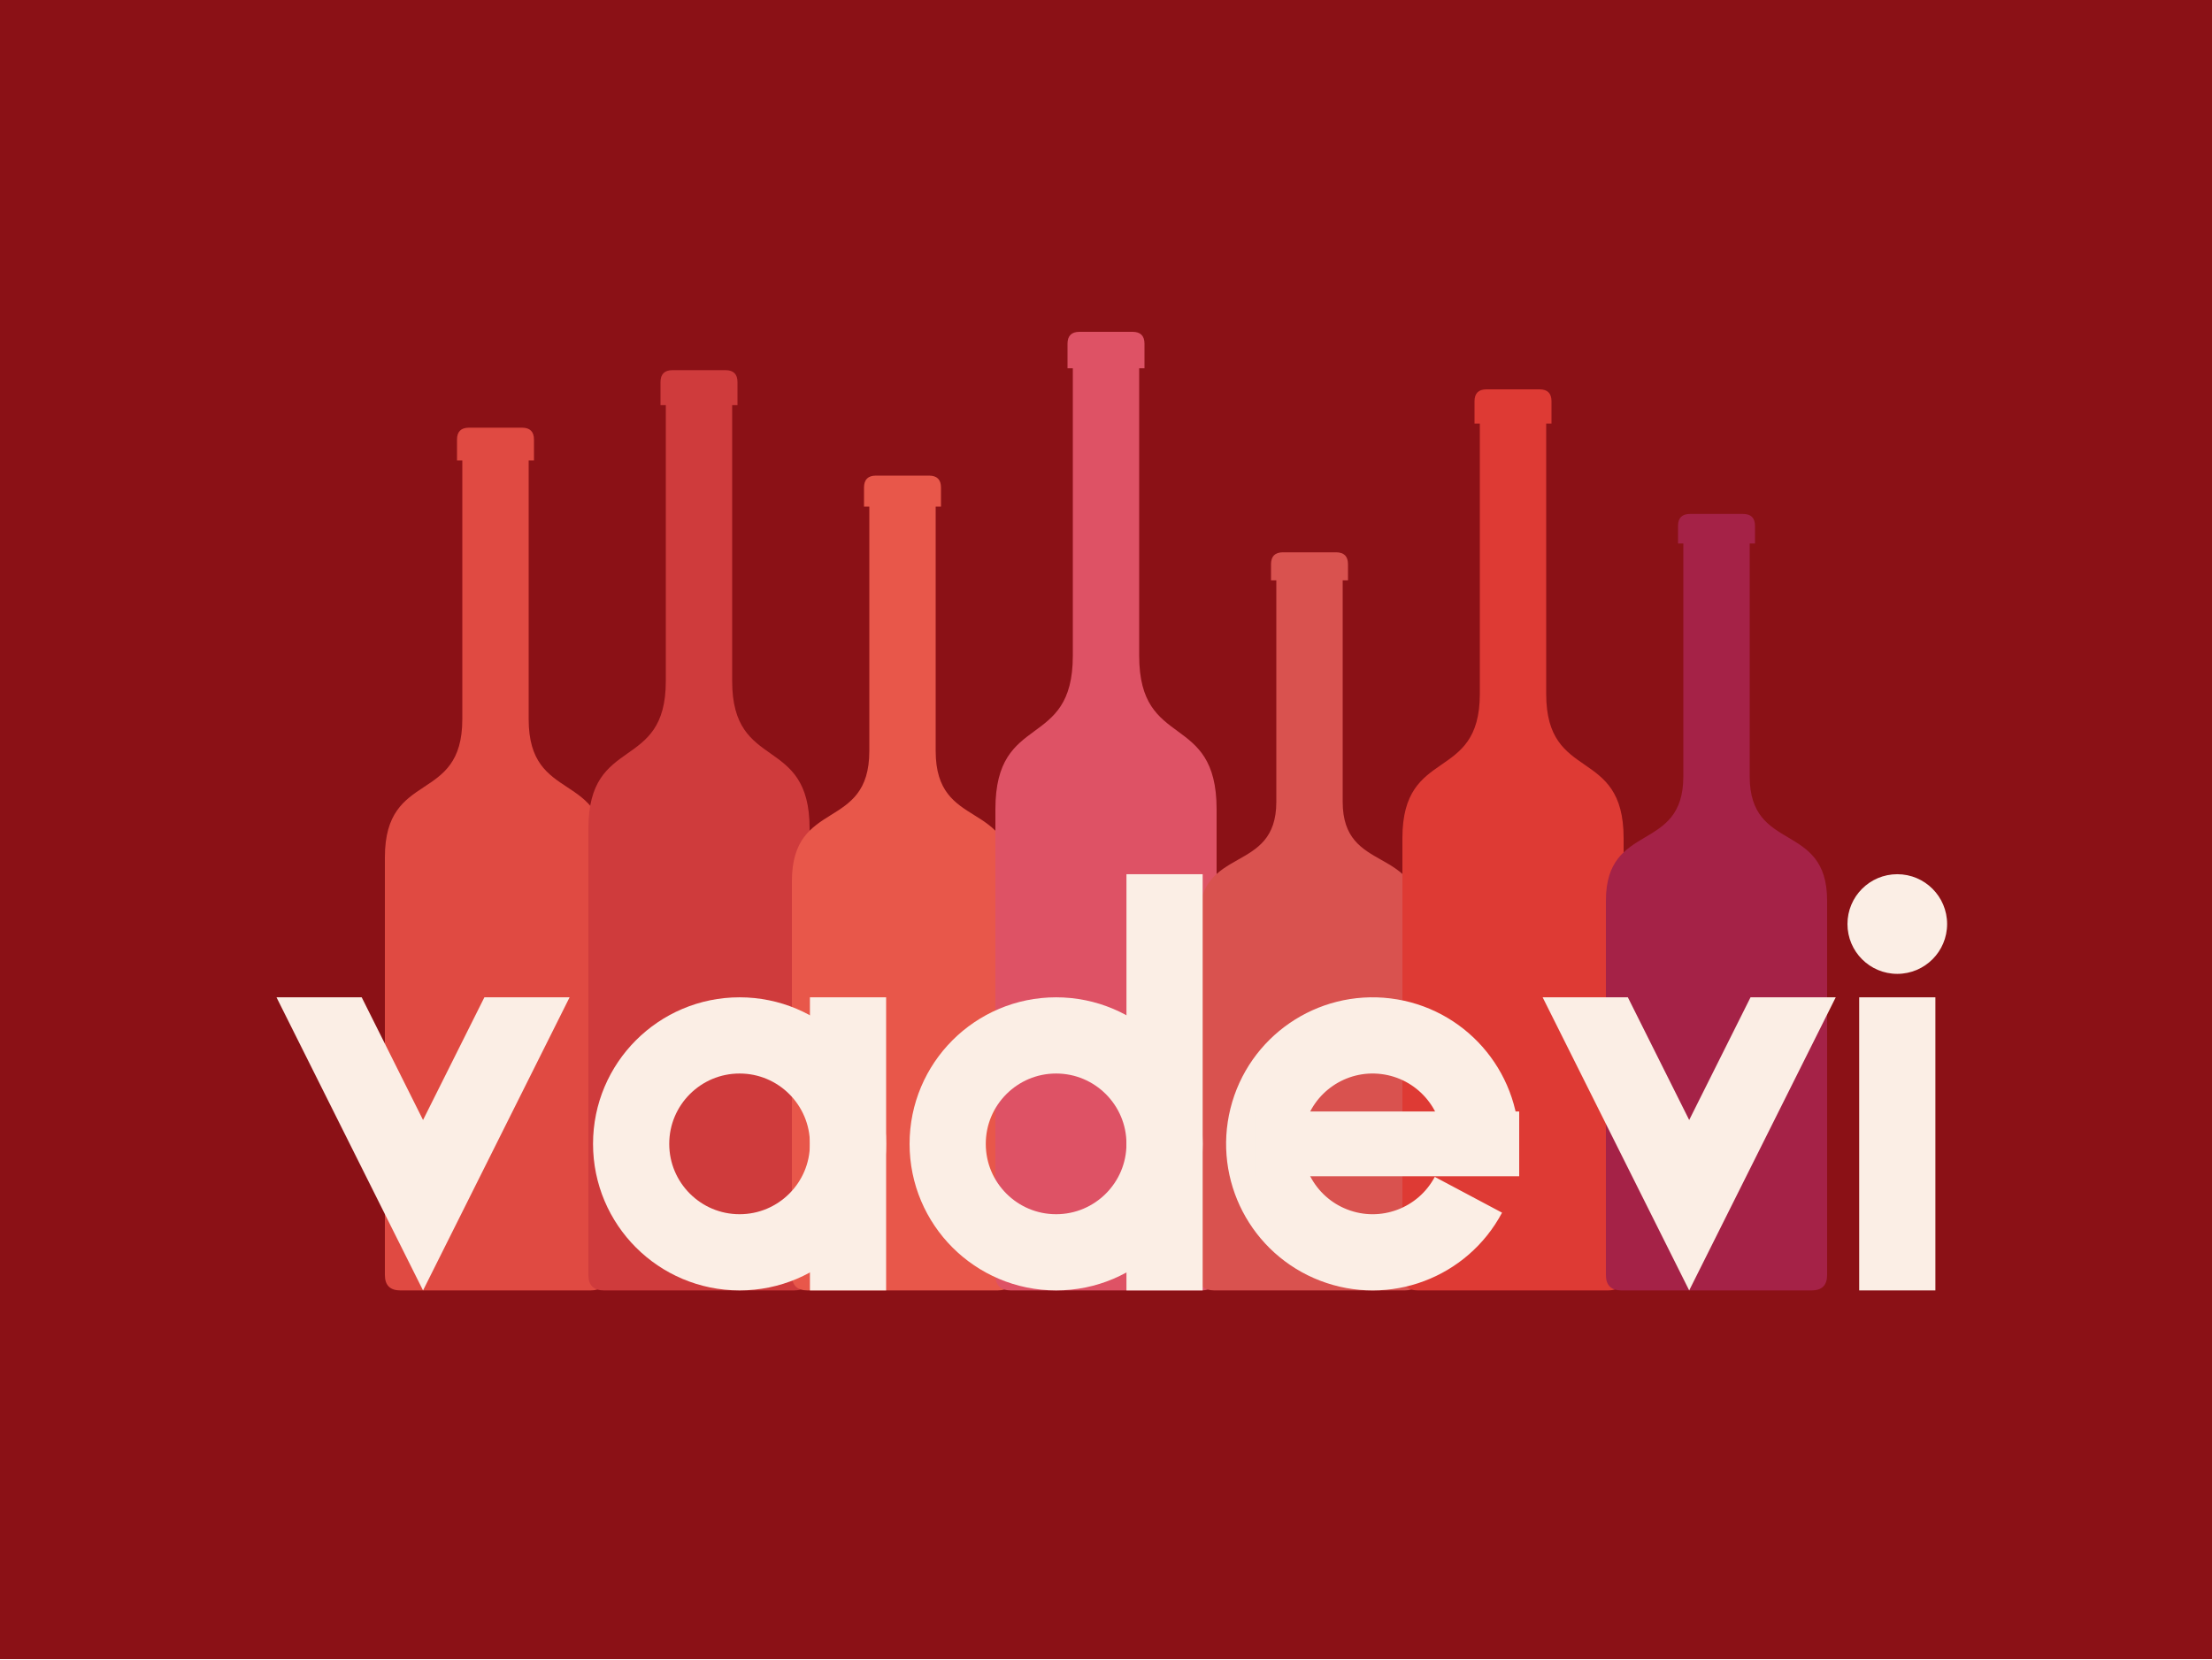
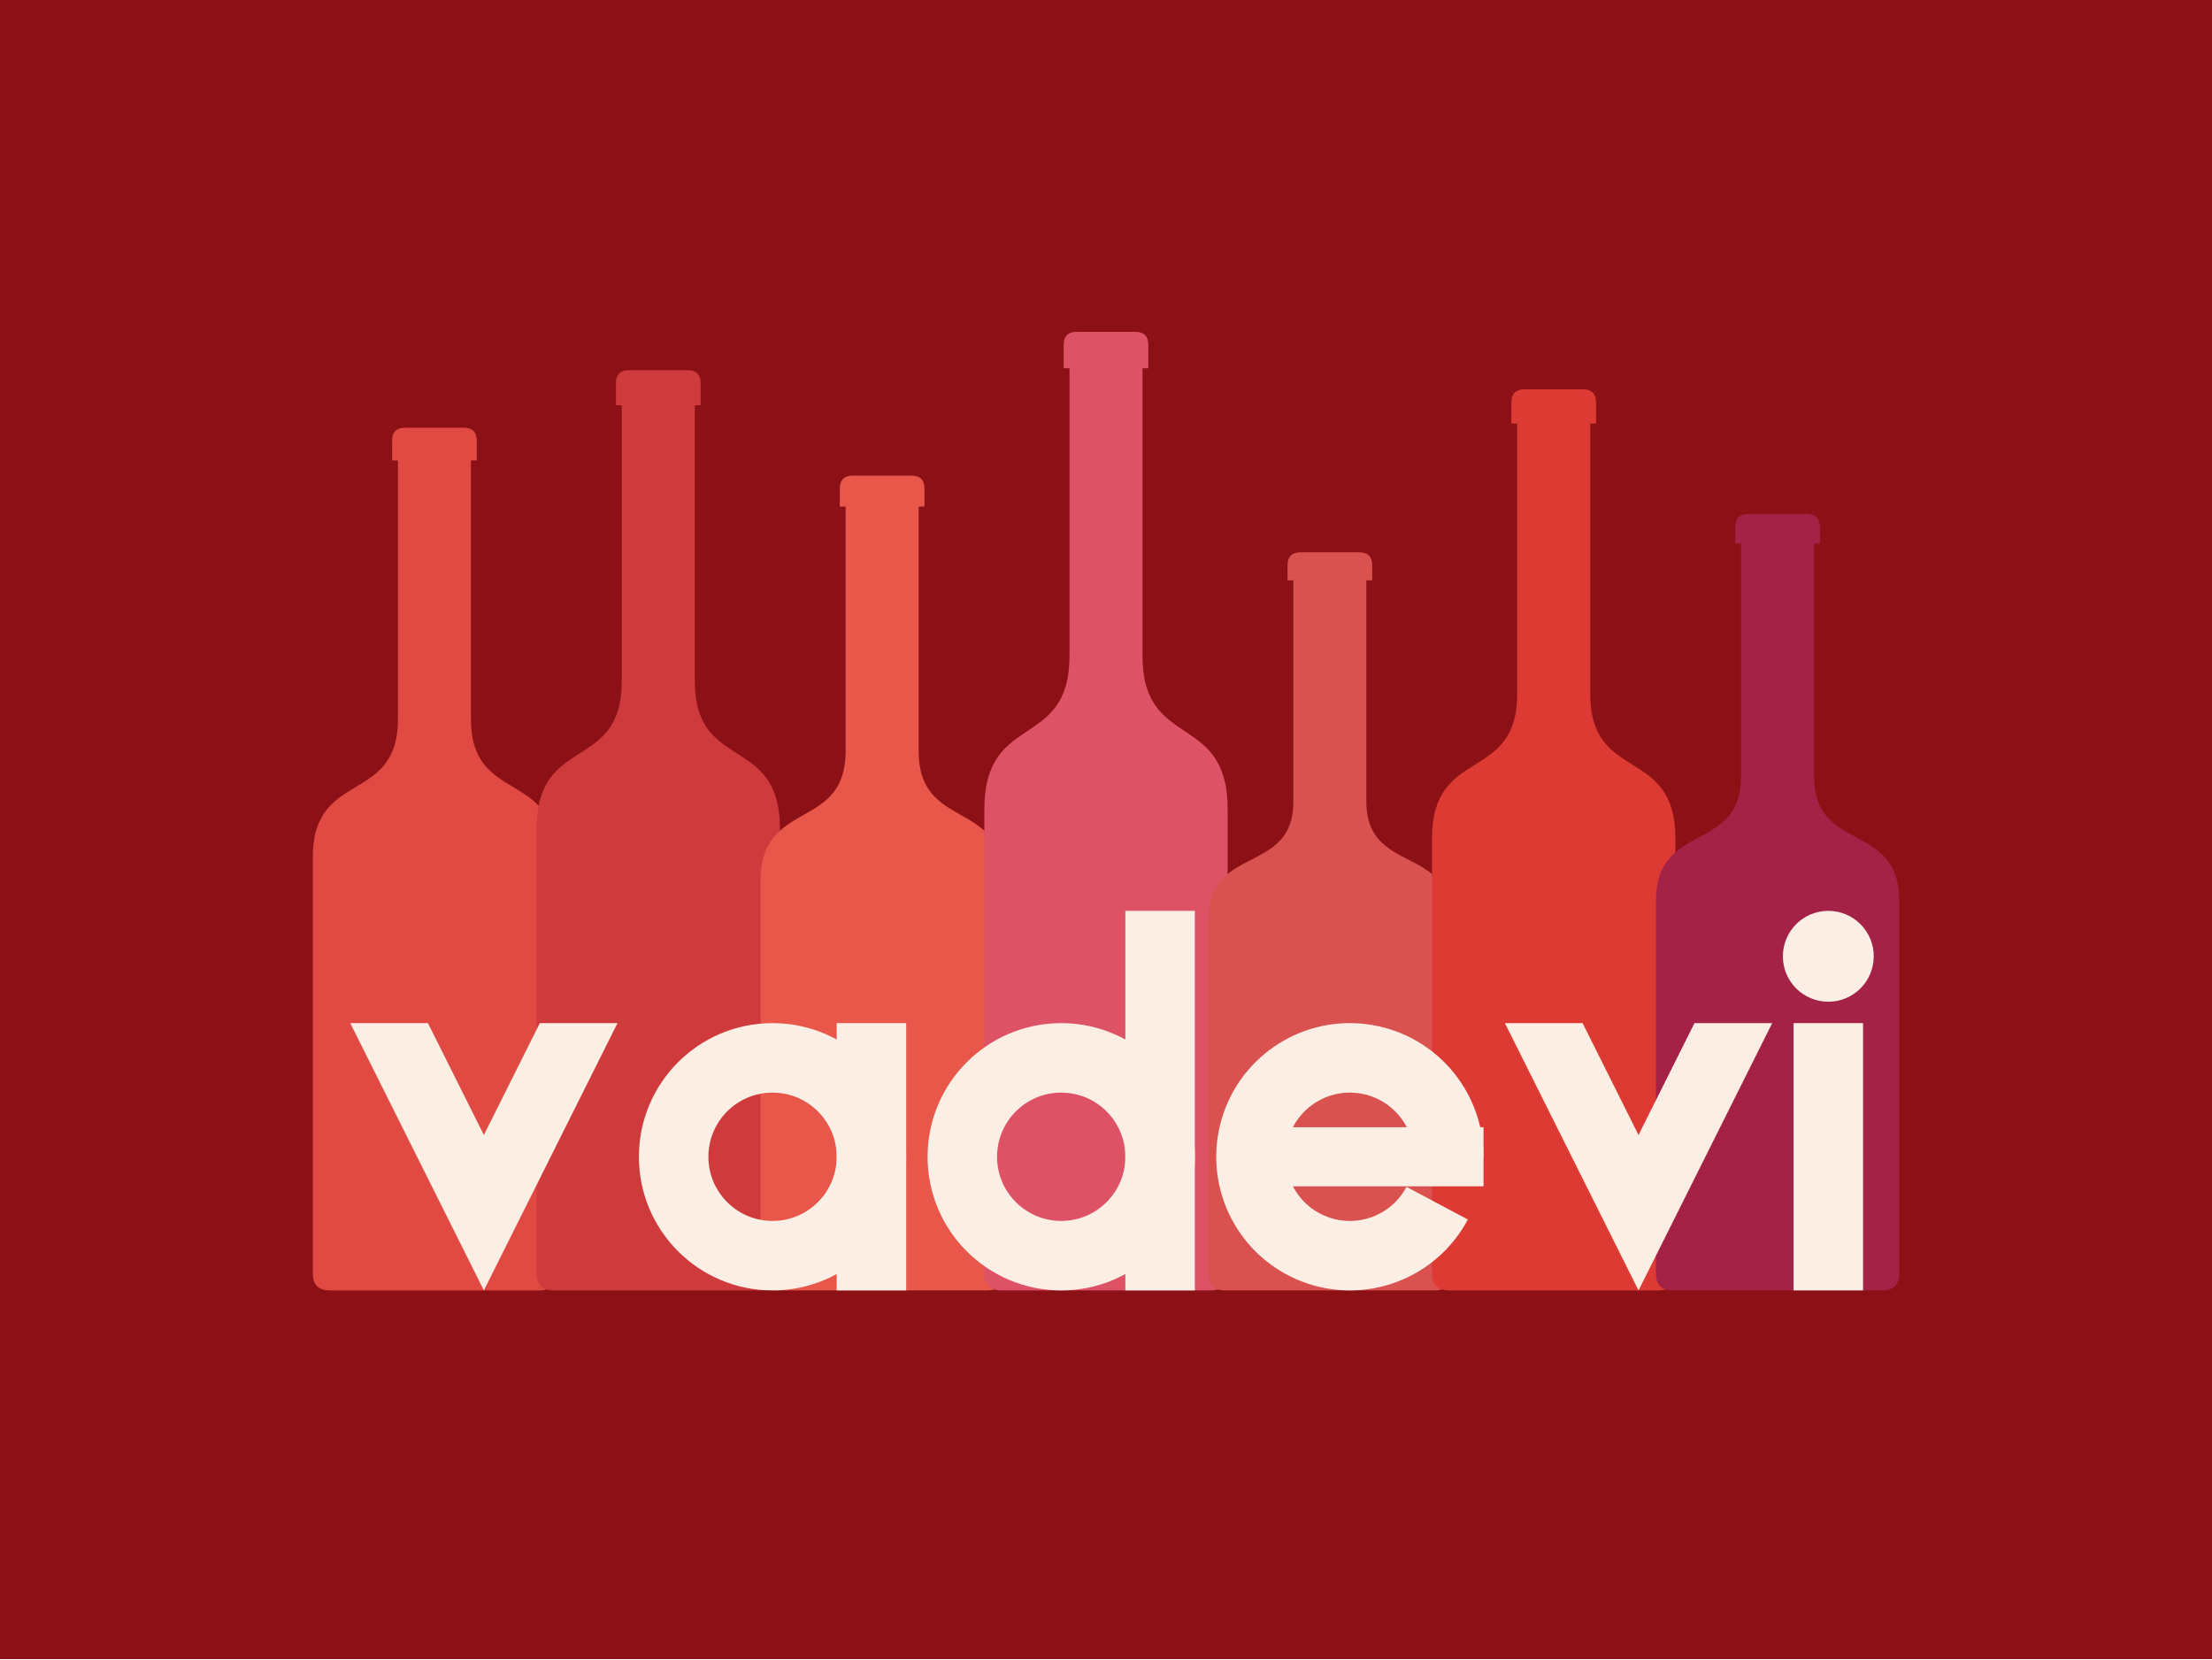
<svg xmlns="http://www.w3.org/2000/svg" viewBox="0 0 1200 900" role="img" aria-label="Va de Vi">
  <rect width="1200" height="900" fill="#8b1116" />
  <g>
-     <path d="M 247.92 238.48 Q 247.92 232 254.4 232 H 283.2 Q 289.68 232 289.68 238.48 V 249.78 H 286.8 V 390.18 C 286.8 436.61 328.8 417.14 328.8 465.06 V 691.6 Q 328.8 700 320.4 700 H 217.2 Q 208.8 700 208.8 691.6 V 465.06 C 208.8 417.14 250.8 436.61 250.8 390.18 V 249.78 H 247.92 Z" fill="#e04a42" />
-     <path d="M 358.32 207.28 Q 358.32 200.8 364.8 200.8 H 393.6 Q 400.08 200.8 400.08 207.28 V 219.77 H 397.2 V 369.53 C 397.2 419.05 439.2 398.28 439.2 449.4 V 691.6 Q 439.2 700 430.8 700 H 327.6 Q 319.2 700 319.2 691.6 V 449.4 C 319.2 398.28 361.2 419.05 361.2 369.53 V 219.77 H 358.32 Z" fill="#cf3b3c" />
-     <path d="M 468.72 264.48 Q 468.72 258 475.2 258 H 504 Q 510.48 258 510.48 264.48 V 274.8 H 507.6 V 407.4 C 507.6 451.24 549.6 432.86 549.6 478.12 V 691.6 Q 549.6 700 541.2 700 H 438 Q 429.6 700 429.6 691.6 V 478.12 C 429.6 432.86 471.6 451.24 471.6 407.4 V 274.8 H 468.72 Z" fill="#e8574a" />
-     <path d="M 579.12 186.48 Q 579.12 180 585.6 180 H 614.4 Q 620.88 180 620.88 186.48 V 199.76 H 618 V 355.76 C 618 407.34 660 385.71 660 438.96 V 691.6 Q 660 700 651.6 700 H 548.4 Q 540 700 540 691.6 V 438.96 C 540 385.71 582 407.34 582 355.76 V 199.76 H 579.12 Z" fill="#de5265" />
-     <path d="M 689.52 306.08 Q 689.52 299.6 696 299.6 H 724.8 Q 731.28 299.6 731.28 306.08 V 314.82 H 728.4 V 434.94 C 728.4 474.65 770.4 458 770.4 499 V 691.6 Q 770.4 700 762 700 H 658.8 Q 650.4 700 650.4 691.6 V 499 C 650.4 458 692.4 474.65 692.4 434.94 V 314.82 H 689.52 Z" fill="#d9524f" />
-     <path d="M 799.92 217.68 Q 799.92 211.2 806.4 211.2 H 835.2 Q 841.68 211.2 841.68 217.68 V 229.77 H 838.8 V 376.41 C 838.8 424.9 880.8 404.57 880.8 454.62 V 691.6 Q 880.8 700 872.4 700 H 769.2 Q 760.8 700 760.8 691.6 V 454.62 C 760.8 404.57 802.8 424.9 802.8 376.41 V 229.77 H 799.92 Z" fill="#de3a34" />
-     <path d="M 910.32 285.28 Q 910.32 278.8 916.8 278.8 H 945.6 Q 952.08 278.8 952.08 285.28 V 294.81 H 949.2 V 421.17 C 949.2 462.95 991.2 445.43 991.2 488.56 V 691.6 Q 991.2 700 982.8 700 H 879.6 Q 871.2 700 871.2 691.6 V 488.56 C 871.2 445.43 913.2 462.95 913.2 421.17 V 294.81 H 910.32 Z" fill="#a52247" />
+     <path d="M 212.71 239.13 Q 212.71 232 219.84 232 H 251.52 Q 258.65 232 258.65 239.13 V 249.78 H 255.48 V 390.18 C 255.48 436.61 301.68 417.14 301.68 465.06 V 690.76 Q 301.68 700 292.44 700 H 178.92 Q 169.68 700 169.68 690.76 V 465.06 C 169.68 417.14 215.88 436.61 215.88 390.18 V 249.78 H 212.71 Z" fill="#e04a42" />
+     <path d="M 334.15 207.93 Q 334.15 200.8 341.28 200.8 H 372.96 Q 380.09 200.8 380.09 207.93 V 219.77 H 376.92 V 369.53 C 376.92 419.05 423.12 398.28 423.12 449.4 V 690.76 Q 423.12 700 413.88 700 H 300.36 Q 291.12 700 291.12 690.76 V 449.4 C 291.12 398.28 337.32 419.05 337.32 369.53 V 219.77 H 334.15 Z" fill="#cf3b3c" />
+     <path d="M 455.59 265.13 Q 455.59 258 462.72 258 H 494.4 Q 501.53 258 501.53 265.13 V 274.8 H 498.36 V 407.4 C 498.36 451.24 544.56 432.86 544.56 478.12 V 690.76 Q 544.56 700 535.32 700 H 421.8 Q 412.56 700 412.56 690.76 V 478.12 C 412.56 432.86 458.76 451.24 458.76 407.4 V 274.8 H 455.59 Z" fill="#e8574a" />
+     <path d="M 577.03 187.13 Q 577.03 180 584.16 180 H 615.84 Q 622.97 180 622.97 187.13 V 199.76 H 619.8 V 355.76 C 619.8 407.34 666 385.71 666 438.96 V 690.76 Q 666 700 656.76 700 H 543.24 Q 534 700 534 690.76 V 438.96 C 534 385.71 580.2 407.34 580.2 355.76 V 199.76 H 577.03 Z" fill="#de5265" />
+     <path d="M 698.47 306.73 Q 698.47 299.6 705.6 299.6 H 737.28 Q 744.41 299.6 744.41 306.73 V 314.82 H 741.24 V 434.94 C 741.24 474.65 787.44 458 787.44 499 V 690.76 Q 787.44 700 778.2 700 H 664.68 Q 655.44 700 655.44 690.76 V 499 C 655.44 458 701.64 474.65 701.64 434.94 V 314.82 H 698.47 Z" fill="#d9524f" />
+     <path d="M 819.91 218.33 Q 819.91 211.2 827.04 211.2 H 858.72 Q 865.85 211.2 865.85 218.33 V 229.77 H 862.68 V 376.41 C 862.68 424.9 908.88 404.57 908.88 454.62 V 690.76 Q 908.88 700 899.64 700 H 786.12 Q 776.88 700 776.88 690.76 V 454.62 C 776.88 404.57 823.08 424.9 823.08 376.41 V 229.77 H 819.91 Z" fill="#de3a34" />
+     <path d="M 941.35 285.93 Q 941.35 278.8 948.48 278.8 H 980.16 Q 987.29 278.8 987.29 285.93 V 294.81 H 984.12 V 421.17 C 984.12 462.95 1030.32 445.43 1030.32 488.56 V 690.76 Q 1030.32 700 1021.08 700 H 907.56 Q 898.32 700 898.32 690.76 V 488.56 C 898.32 445.43 944.52 462.95 944.52 421.17 V 294.81 H 941.35 Z" fill="#a52247" />
  </g>
-   <g transform="translate(150 700) scale(1.59) translate(0 -100)">
+   <g transform="translate(190 700) scale(1.45) translate(0 -100)">
    <path d="M 0 0 L 50 100 L 100 0 L 70.93 0 L 50 41.86 L 29.07 0 Z" fill="#fbeee5" />
    <path d="M 121 50 a 37 37 0 1 0 74 0 a 37 37 0 1 0 -74 0" fill="none" stroke="#fbeee5" stroke-width="26" />
    <path d="M 182 0 h 26 v 100 h -26 Z" fill="#fbeee5" />
    <path d="M 229 50 a 37 37 0 1 0 74 0 a 37 37 0 1 0 -74 0" fill="none" stroke="#fbeee5" stroke-width="26" />
    <path d="M 290 -42 h 26 v 142 h -26 Z" fill="#fbeee5" />
    <path d="M 411 50 A 37 37 0 1 0 406.67 67.37" fill="none" stroke="#fbeee5" stroke-width="26" />
    <path d="M 334 38.95 h 90 v 22.1 h -90 Z" fill="#fbeee5" />
    <path d="M 432 0 L 482 100 L 532 0 L 502.93 0 L 482 41.86 L 461.07 0 Z" fill="#fbeee5" />
    <path d="M 540 0 h 26 v 100 h -26 Z" fill="#fbeee5" />
    <path d="M 536 -25 a 17 17 0 1 0 34 0 a 17 17 0 1 0 -34 0" fill="#fbeee5" />
  </g>
</svg>
